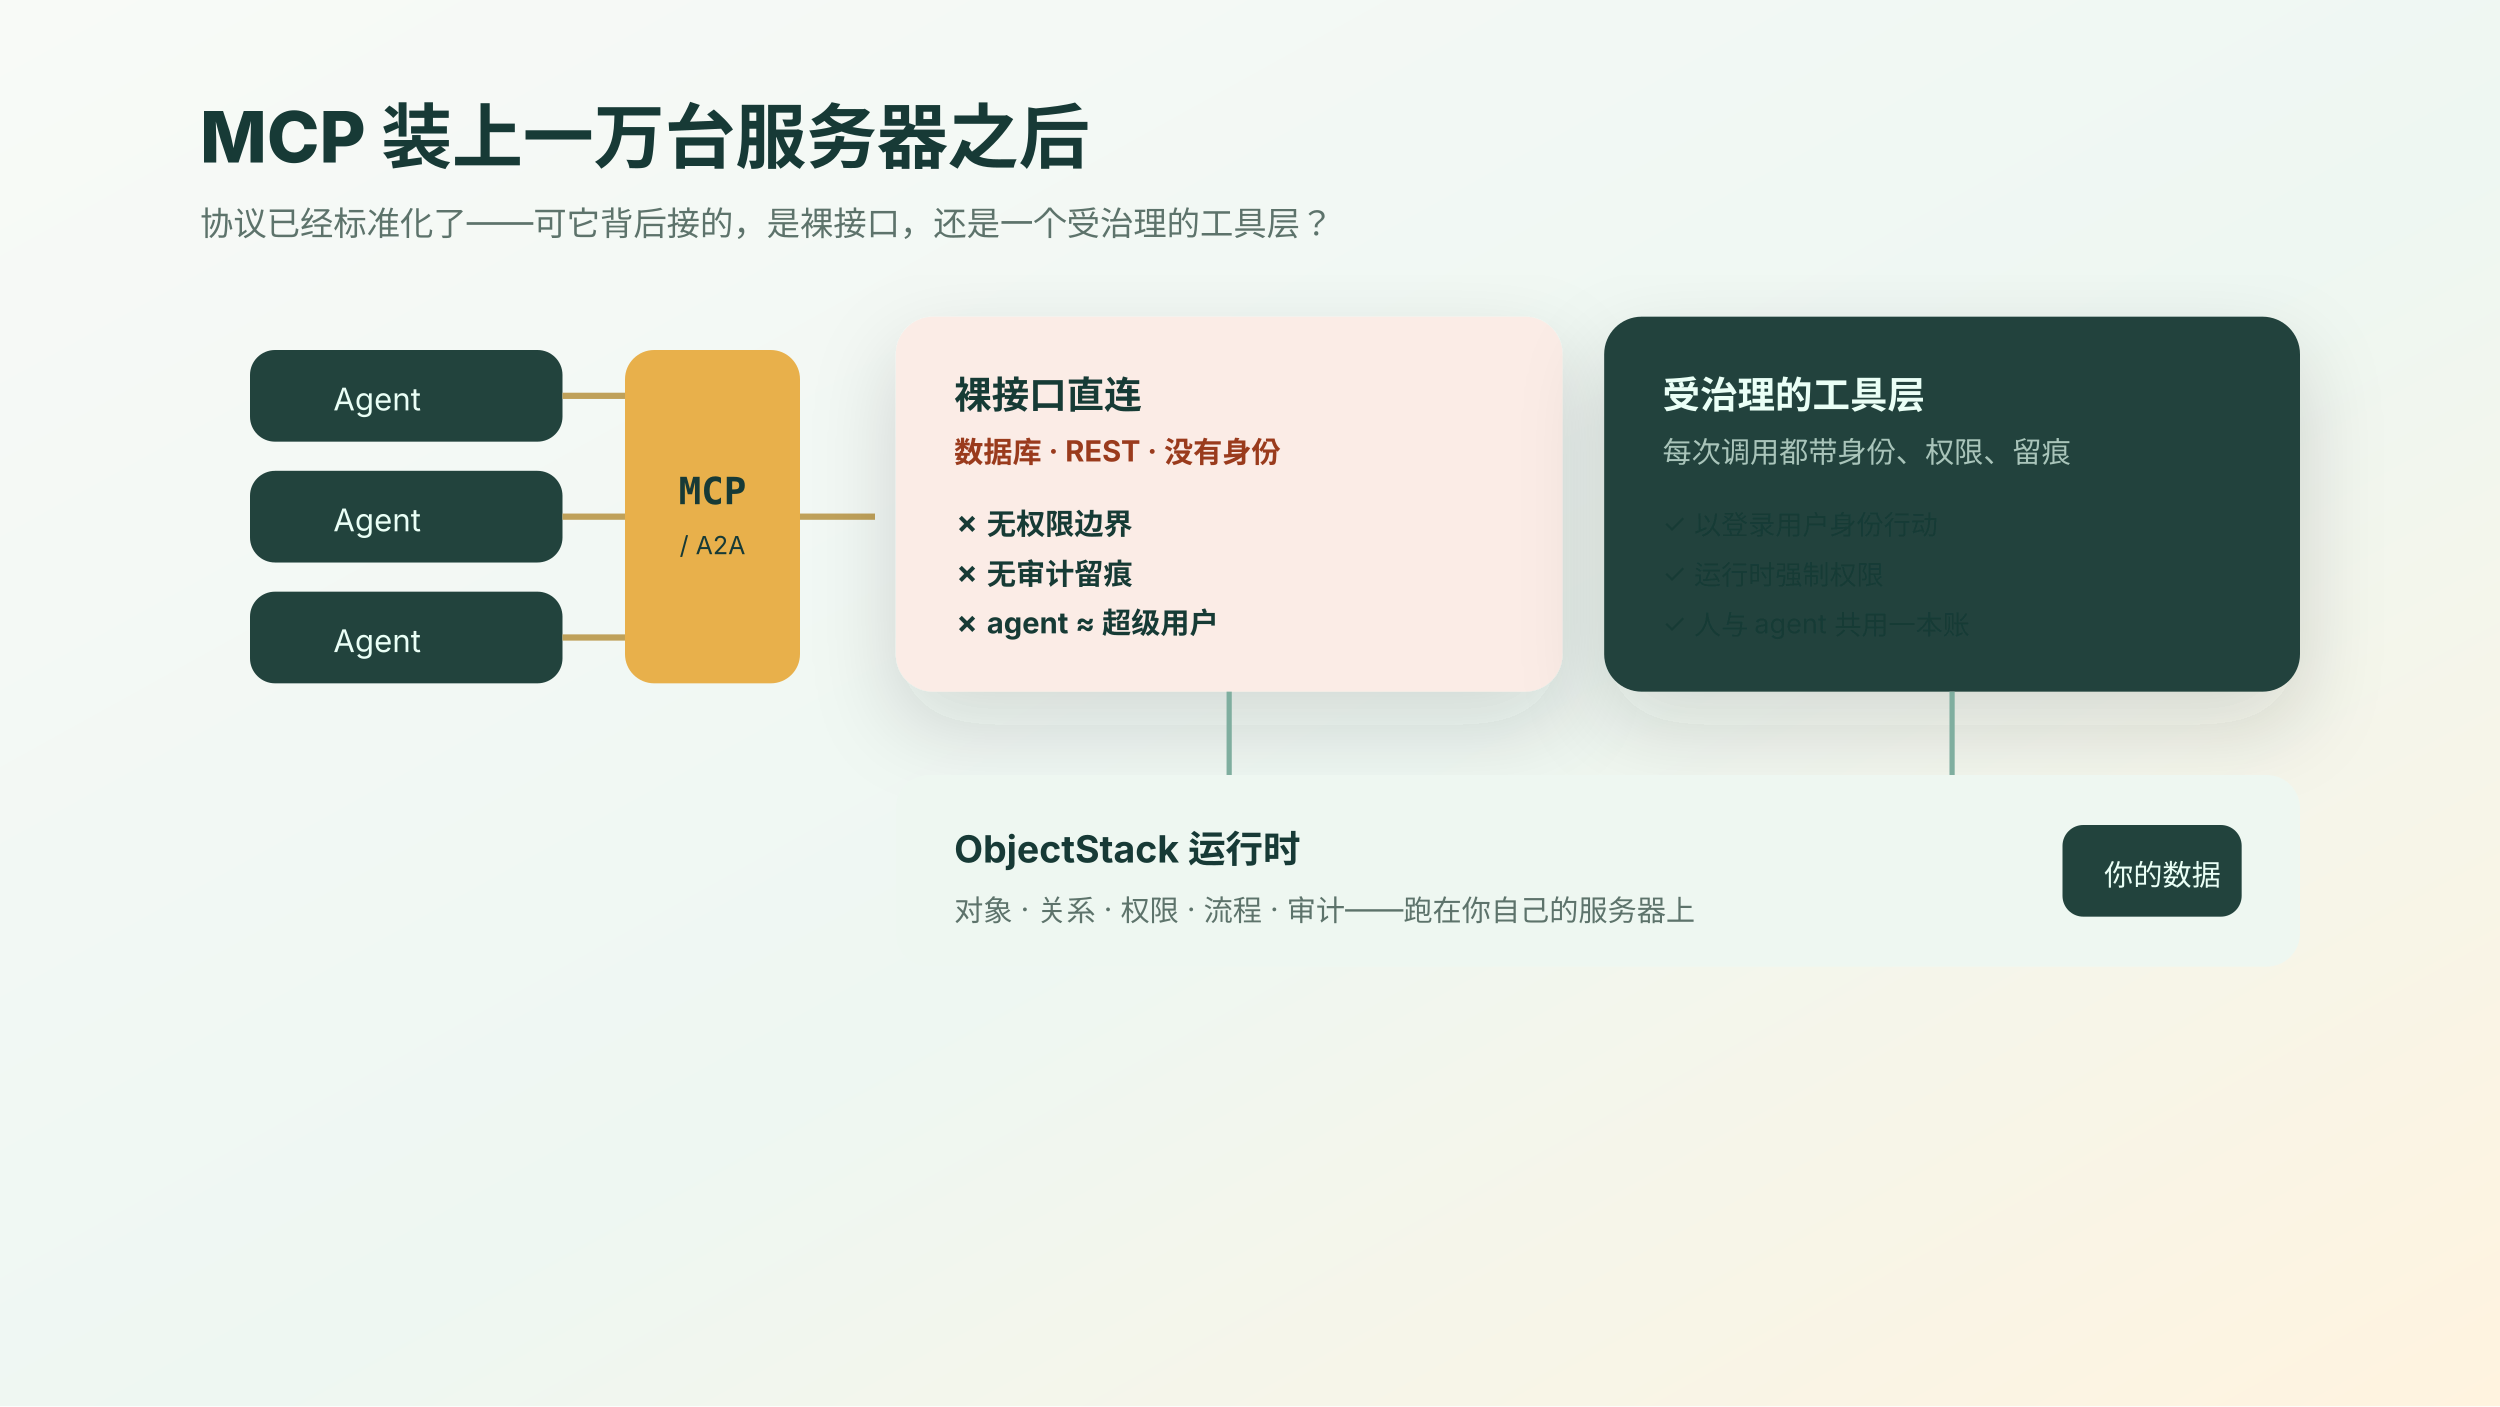
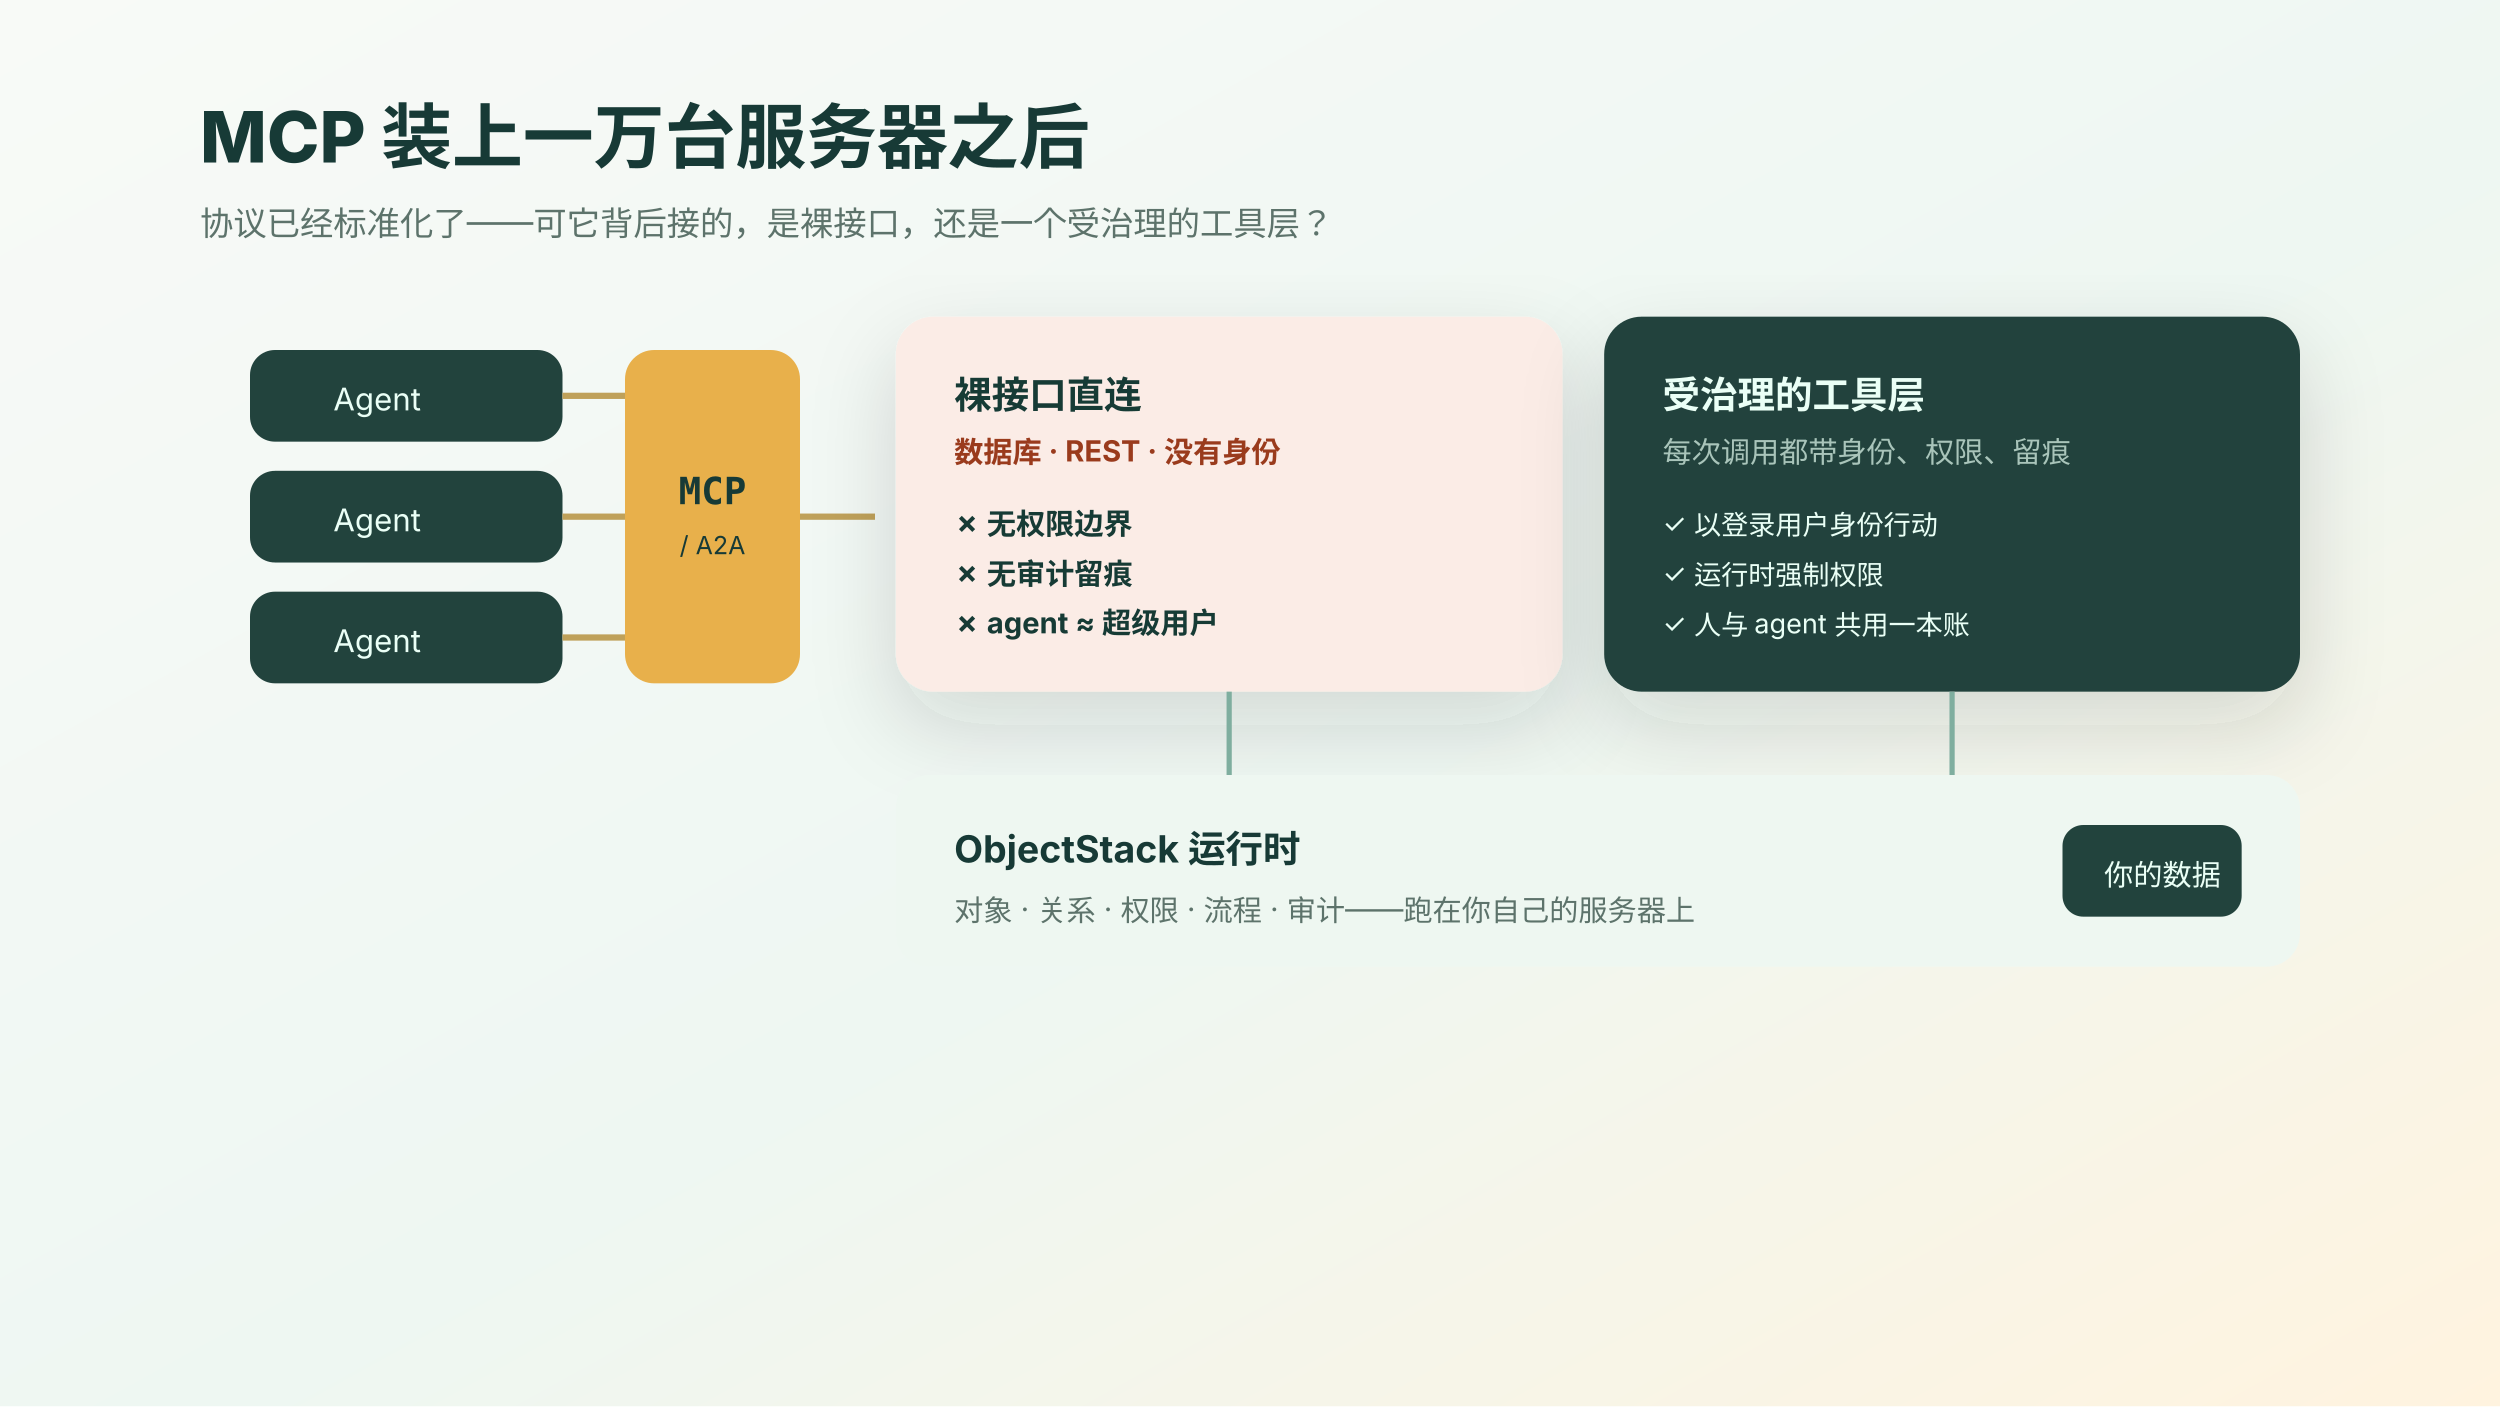
<svg xmlns="http://www.w3.org/2000/svg" viewBox="0 0 1200 675" role="img" aria-label="多个 agent 通过 MCP 连接，背后是裸接口还是受治理的工具层">
  <defs>
    <linearGradient id="bg" x1="0" x2="1" y1="0" y2="1">
      <stop stop-color="#f8faf7" />
      <stop offset=".55" stop-color="#eef7f2" />
      <stop offset="1" stop-color="#fff3df" />
    </linearGradient>
    <filter id="shadow" x="-20%" y="-20%" width="140%" height="150%">
      <feDropShadow dx="0" dy="16" stdDeviation="20" flood-color="#24342f" flood-opacity=".15" />
    </filter>
    <style>
      text{font-family:-apple-system,BlinkMacSystemFont,"Segoe UI",sans-serif;fill:#173a36}
      .tiny{font-size:16px;fill:#5d736b}.label{font-size:18px;font-weight:720}.invert{fill:#eafff6}.soft{fill:#5d736b;font-size:14px}
      .warn{font-size:14px;font-weight:650;fill:#9a3b1f}.ok{font-size:14px;font-weight:650;fill:#1f6b4a}.mono{font-family:ui-monospace,Menlo,monospace}
    </style>
  </defs>
  <rect width="1200" height="675" fill="url(#bg)" />
  <text x="96" y="78" font-size="34" font-weight="780">MCP 装上一万台服务器之后</text>
  <text x="96" y="113" class="tiny">协议已经标准化了——可它背后接的，是裸接口，还是一个受治理的工具层？</text>
  <g transform="translate(120 168)">
    <g font-size="15">
      <rect width="150" height="44" rx="12" fill="#22433d" />
      <text x="40" y="29" class="invert">Agent</text>
      <rect y="58" width="150" height="44" rx="12" fill="#22433d" />
      <text x="40" y="87" class="invert">Agent</text>
      <rect y="116" width="150" height="44" rx="12" fill="#22433d" />
      <text x="40" y="145" class="invert">Agent</text>
    </g>
  </g>
  <g transform="translate(300 168)">
    <rect width="84" height="160" rx="14" fill="#e8b04b" />
    <text x="42" y="74" text-anchor="middle" font-size="18" font-weight="780" fill="#22433d" class="mono">MCP</text>
    <text x="42" y="98" text-anchor="middle" font-size="12" fill="#7a5510">/ A2A</text>
    <g stroke="#bfa15a" stroke-width="3">
      <path d="M-30 22 h30" />
      <path d="M-30 80 h30" />
      <path d="M-30 138 h30" />
    </g>
    <path d="M84 80 h36" stroke="#bfa15a" stroke-width="3" />
  </g>
  <g transform="translate(430 152)" filter="url(#shadow)">
    <rect width="320" height="180" rx="18" fill="#fbece6" />
    <text x="28" y="44" class="label" fill="#9a3b1f">裸接口直连</text>
    <text x="28" y="70" class="warn">数据库 · REST · 没有身份</text>
    <g class="warn" font-size="13">
      <text x="28" y="104">✗ 无权限边界</text>
      <text x="28" y="128">✗ 无审计留痕</text>
      <text x="28" y="152">✗ agent ≈ 超级用户</text>
    </g>
  </g>
  <g transform="translate(770 152)" filter="url(#shadow)">
    <rect width="334" height="180" rx="18" fill="#22433d" />
    <text x="28" y="44" class="label invert">受治理的工具层</text>
    <text x="28" y="70" class="soft" style="fill:#a9c4ba">每次调用都带身份、权限、留痕</text>
    <g class="invert" font-size="13">
-       <text x="28" y="104">✓ 以登录用户身份行动</text>
-       <text x="28" y="128">✓ 运行时强制权限</text>
-       <text x="28" y="152">✓ 人与 agent 共用一本账</text>
+       <text x="28" y="104" style="fill:#eafff6">✓ 以登录用户身份行动</text>
+       <text x="28" y="128" style="fill:#eafff6">✓ 运行时强制权限</text>
+       <text x="28" y="152" style="fill:#eafff6">✓ 人与 agent 共用一本账</text>
    </g>
  </g>
  <g transform="translate(430 372)">
    <rect width="674" height="92" rx="16" fill="#eef7f1" />
    <text x="28" y="42" class="label">ObjectStack 运行时</text>
    <text x="28" y="70" class="soft">对象 · 关系 · 权限 · 流程 · 审计——跑在你自己的服务器上</text>
    <g transform="translate(560 24)">
      <rect width="86" height="44" rx="10" fill="#22433d" />
      <text x="20" y="29" class="invert" font-size="14">你的数据</text>
    </g>
  </g>
  <g stroke="#7fae9f" stroke-width="2.5" fill="none">
    <path d="M590 332 v40" />
    <path d="M937 332 v40" />
  </g>
</svg>
